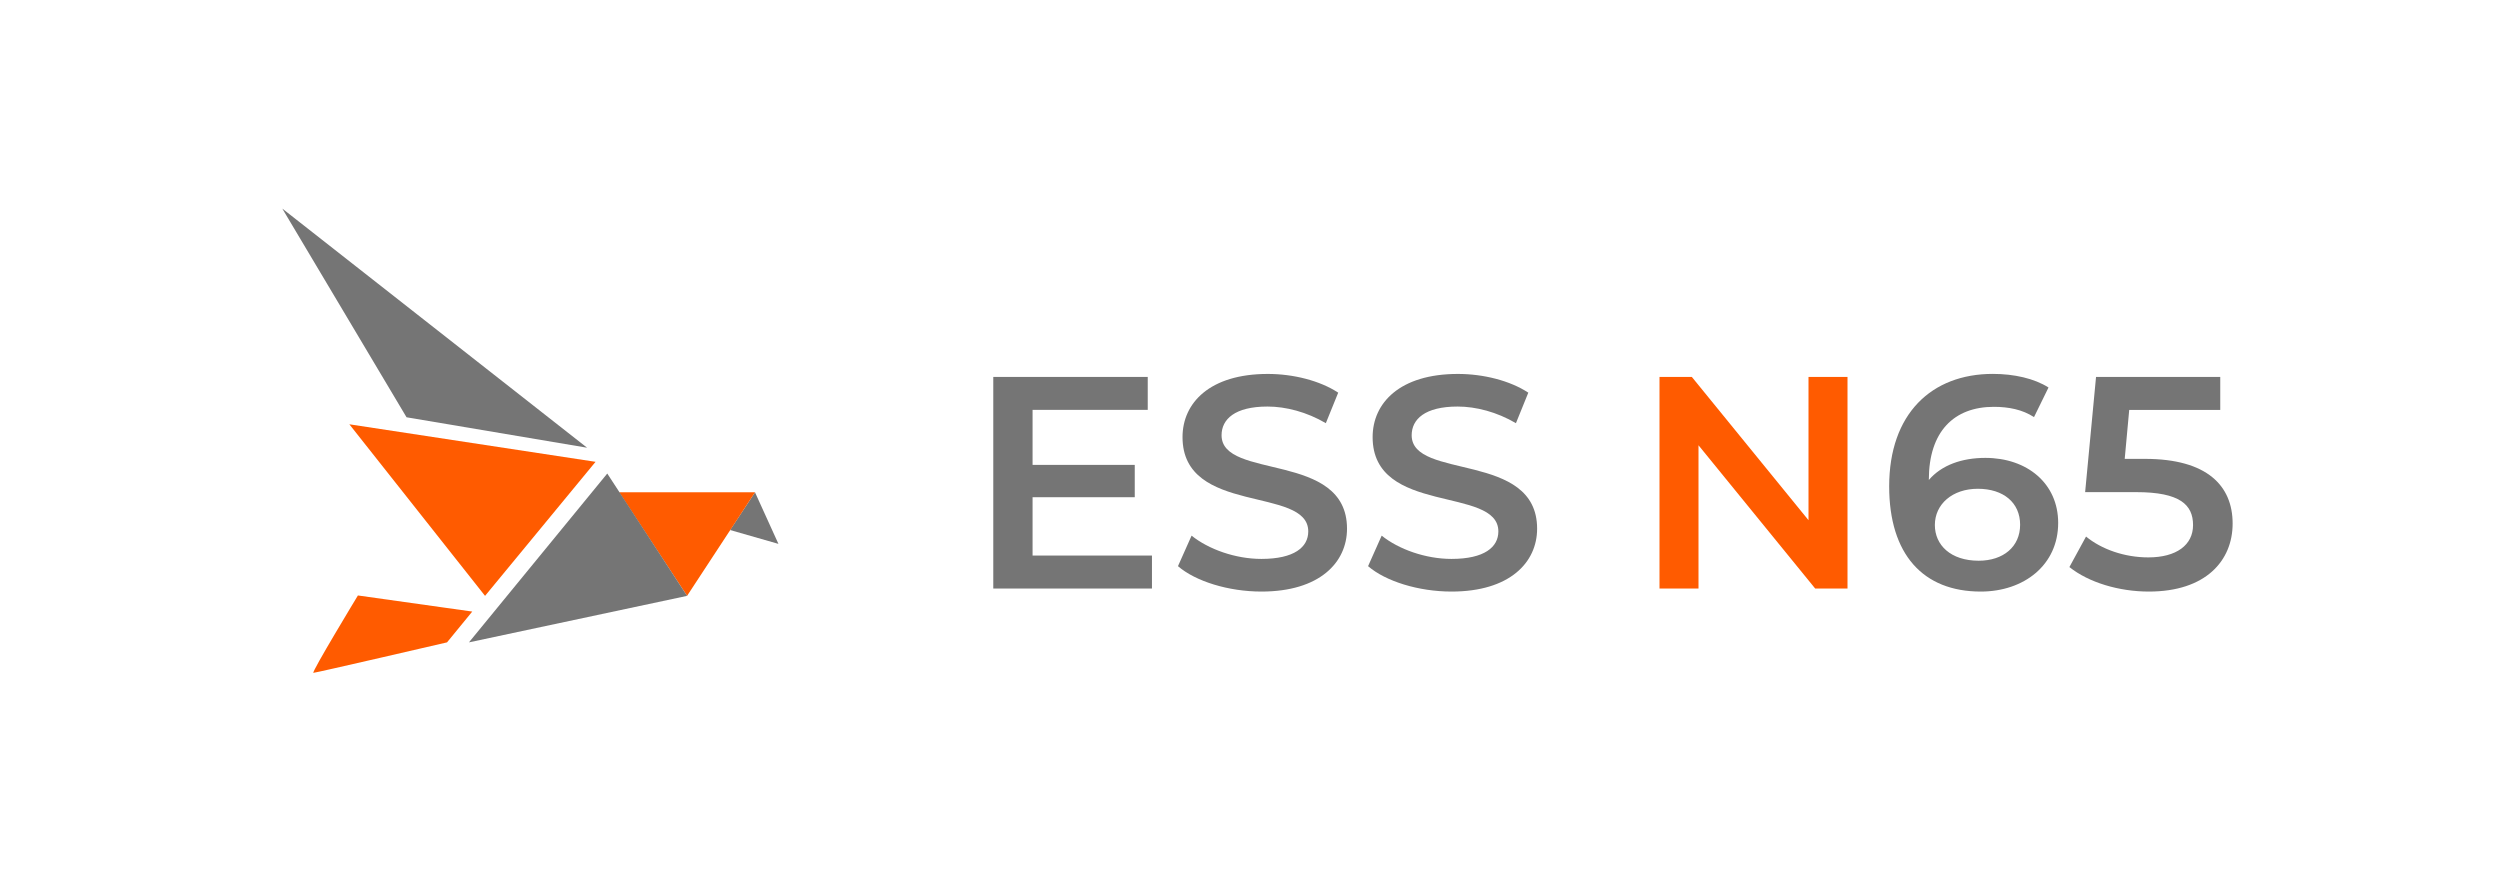
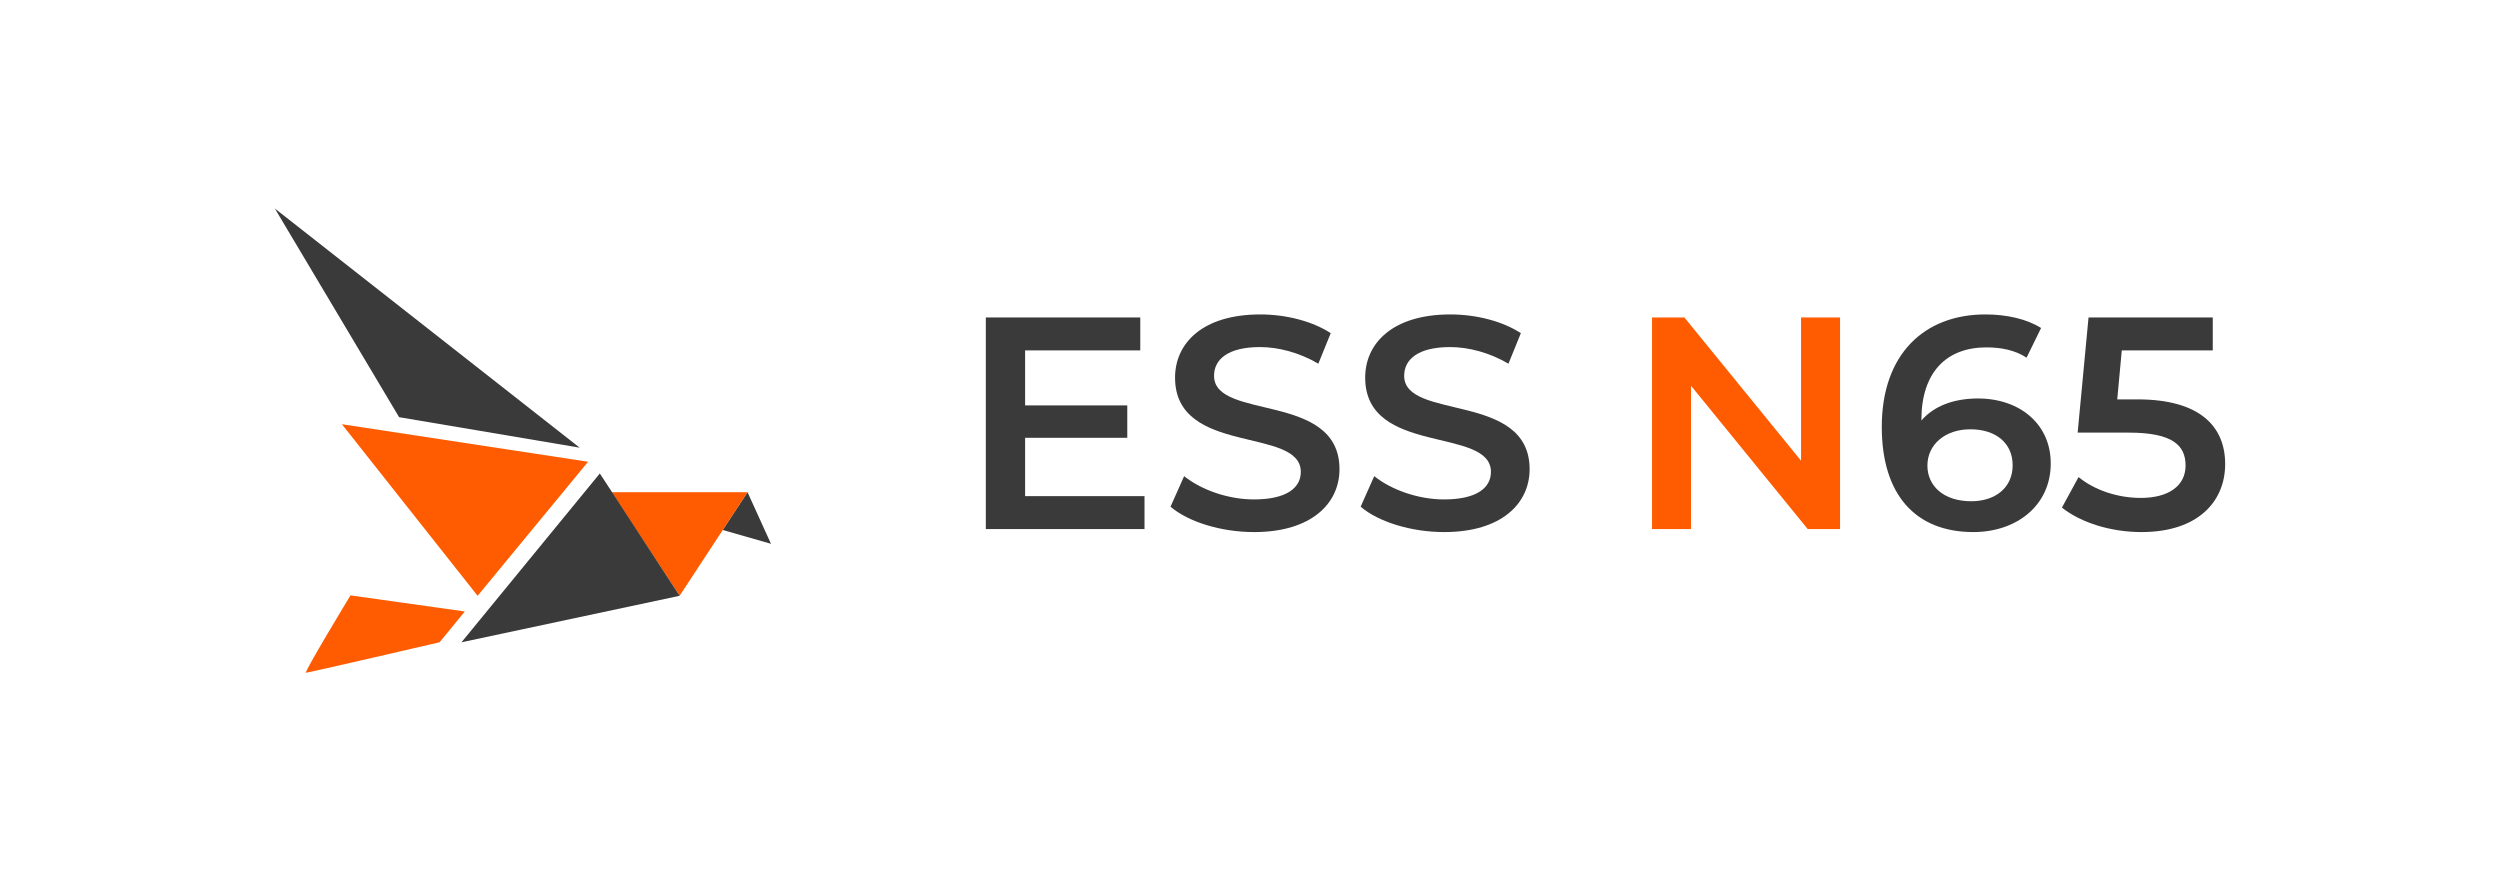
- <svg xmlns="http://www.w3.org/2000/svg" version="1.1" id="Capa_1" x="0px" y="0px" viewBox="0 0 6102 2151" style="enable-background:new 0 0 6102 2151;" xml:space="preserve">
-   <style type="text/css">
- 	.st0{fill:#757575;}
- 	.st1{fill:#FF5B00;}
- 	.st2{enable-background:new    ;}
- </style>
+ <svg xmlns="http://www.w3.org/2000/svg" viewBox="0 0 6102 2151">
+   <defs>
+     <style>.cls-1{fill:#3a3a3a;}.cls-2{fill:#ff5b00;}</style>
+   </defs>
  <g id="Rotulo">
-     <polygon class="st0" points="1842.8,1201.6 1782.1,1293.7 1900,1327.5  " />
-     <polygon class="st1" points="1842.8,1201.6 1511.2,1201.6 1677,1454.4  " />
-     <polygon class="st0" points="1482.2,1155.8 1677,1454.4 1144.6,1567.9  " />
-     <path class="st1" d="M873.6,1453.4c0,0-114.5,188.9-108.7,188.9s326.2-74.4,326.2-74.4l61.6-75.2L873.6,1453.4z" />
-     <polygon class="st1" points="852.7,1035.6 1183.9,1454.4 1453.6,1127.2  " />
-     <polygon class="st0" points="689,509.1 992.3,1018.5 1433,1092.8  " />
-     <g class="st2">
-       <path class="st0" d="M2811.7,1356.1v80.4h-387.3V920h377v80.4h-281.1v134.3h249.4v78.9h-249.4v142.4H2811.7z" />
-       <path class="st0" d="M2875.2,1381.9l33.2-74.5c41.3,33.2,107,56.8,170.4,56.8c80.4,0,114.4-28.8,114.4-67.1    c0-111.4-306.9-38.4-306.9-230.2c0-83.4,66.4-154.2,208.1-154.2c62,0,126.9,16.2,171.9,45.7l-30.2,74.5    c-46.5-27.3-97.4-40.6-142.4-40.6c-79.7,0-112.1,31-112.1,70.1c0,109.9,306.2,38.4,306.2,228c0,82.6-67.1,153.5-208.8,153.5    C2998.4,1443.9,2917.9,1418.8,2875.2,1381.9z" />
-       <path class="st0" d="M3339.2,1381.9l33.2-74.5c41.3,33.2,107,56.8,170.4,56.8c80.4,0,114.4-28.8,114.4-67.1    c0-111.4-306.9-38.4-306.9-230.2c0-83.4,66.4-154.2,208.1-154.2c62,0,126.9,16.2,171.9,45.7l-30.2,74.5    c-46.5-27.3-97.4-40.6-142.4-40.6c-79.7,0-112.1,31-112.1,70.1c0,109.9,306.2,38.4,306.2,228c0,82.6-67.1,153.5-208.8,153.5    C3462.4,1443.9,3382,1418.8,3339.2,1381.9z" />
-     </g>
-     <g class="st2">
-       <path class="st1" d="M4509.4,920v516.5h-78.9l-284.8-349.7v349.7h-95.2V920h78.9l284.8,349.7V920H4509.4z" />
-     </g>
-     <g class="st2">
-       <path class="st0" d="M5023.6,1276.4c0,102.6-83.4,167.5-188.9,167.5c-140.9,0-223.6-90.8-223.6-256.8    c0-177.1,103.3-274.5,253.1-274.5c51.6,0,101.1,11.1,135.8,33.2l-35.4,72.3c-28-18.4-62-25.1-98.1-25.1    c-97.4,0-158.6,60.5-158.6,177.8v0.7c31-36.2,80.4-53.9,138-53.9C4947.6,1117.7,5023.6,1179.7,5023.6,1276.4z M4930.7,1280.8    c0-53.9-40.6-87.8-103.3-87.8c-62,0-104.8,37.6-104.8,88.5c0,48.7,38.4,87.1,107,87.1C4889.4,1368.6,4930.7,1334.7,4930.7,1280.8z    " />
-       <path class="st0" d="M5449.4,1277.9c0,90.8-65.7,166-204.4,166c-73,0-146.8-22.1-194-59.8l40.6-74.5c37.6,31,93.7,50.9,152,50.9    c68.6,0,109.2-30.2,109.2-78.9c0-49.4-31.7-80.4-138.7-80.4h-124.7l26.6-281.1h303.2v80.4H5197L5186,1120h49.4    C5388.1,1120,5449.4,1186.4,5449.4,1277.9z" />
-     </g>
+     <polygon class="cls-1" points="1824.59 1201.41 1763.93 1293.55 1881.82 1327.32 1824.59 1201.41" />
+     <polygon class="cls-2" points="1824.59 1201.41 1492.99 1201.41 1658.79 1454.23 1824.59 1201.41" />
+     <polygon class="cls-1" points="1464.04 1155.62 1658.79 1454.23 1126.38 1567.68 1464.04 1155.62" />
+     <path class="cls-2" d="M855.42,1453.22S741,1642.08,746.68,1642.08s326.21-74.4,326.21-74.4l61.65-75.22Z" />
+     <polygon class="cls-2" points="834.5 1035.44 1165.77 1454.23 1435.42 1127.01 834.5 1035.44" />
+     <polygon class="cls-1" points="670.82 508.92 974.14 1018.27 1414.82 1092.67 670.82 508.92" />
+     <path class="cls-1" d="M2793.53,1210.88v80.43H2406.18V774.84h377v80.42H2502.1V989.54h249.38v79H2502.1v142.39Z" />
+     <path class="cls-1" d="M2857,1236.71l33.2-74.52c41.32,33.2,107,56.81,170.43,56.81,80.43,0,114.37-28.77,114.37-67.14,0-111.41-306.93-38.37-306.93-230.2,0-83.37,66.4-154.2,208.06-154.2,62,0,126.9,16.23,171.91,45.75l-30.25,74.51c-46.48-27.29-97.39-40.57-142.4-40.57-79.68,0-112.15,31-112.15,70.09,0,109.93,306.19,38.36,306.19,228,0,82.63-67.14,153.46-208.8,153.46C2980.19,1298.68,2899.77,1273.6,2857,1236.71Z" />
+     <path class="cls-1" d="M3321.06,1236.71l33.2-74.52c41.32,33.2,107,56.81,170.43,56.81,80.43,0,114.37-28.77,114.37-67.14,0-111.41-306.93-38.37-306.93-230.2,0-83.37,66.4-154.2,208.06-154.2,62,0,126.9,16.23,171.91,45.75l-30.25,74.51c-46.48-27.29-97.39-40.57-142.4-40.57-79.68,0-112.15,31-112.15,70.09,0,109.93,306.19,38.36,306.19,228,0,82.63-67.14,153.46-208.8,153.46C3444.27,1298.68,3363.85,1273.6,3321.06,1236.71Z" />
+     <path class="cls-2" d="M4491.21,774.84v516.47h-78.94l-284.8-349.73v349.73H4032.3V774.84h78.94L4396,1124.56V774.84Z" />
+     <path class="cls-1" d="M5005.46,1131.2c0,102.56-83.37,167.48-188.88,167.48-140.92,0-223.55-90.75-223.55-256.75,0-177.08,103.29-274.47,253.07-274.47,51.64,0,101.08,11.07,135.75,33.2L4946.44,873c-28-18.45-62-25.09-98.13-25.09-97.39,0-158.63,60.5-158.63,177.82v.73c31-36.15,80.42-53.86,138-53.86C4929.47,972.57,5005.46,1034.55,5005.46,1131.2Zm-93,4.43c0-53.86-40.58-87.8-103.29-87.8-62,0-104.77,37.63-104.77,88.54,0,48.69,38.36,87.06,107,87.06C4871.18,1223.43,4912.5,1189.49,4912.5,1135.63Z" />
+     <path class="cls-1" d="M5431.18,1132.68c0,90.75-65.67,166-204.37,166-73.05,0-146.83-22.13-194.05-59.76l40.58-74.52c37.63,31,93.7,50.91,152,50.91,68.62,0,109.2-30.25,109.2-78.94,0-49.44-31.73-80.42-138.71-80.42H5071.13l26.56-281.11h303.24v80.42H5178.85l-11.07,119.53h49.43C5369.94,974.79,5431.18,1041.19,5431.18,1132.68Z" />
  </g>
</svg>
